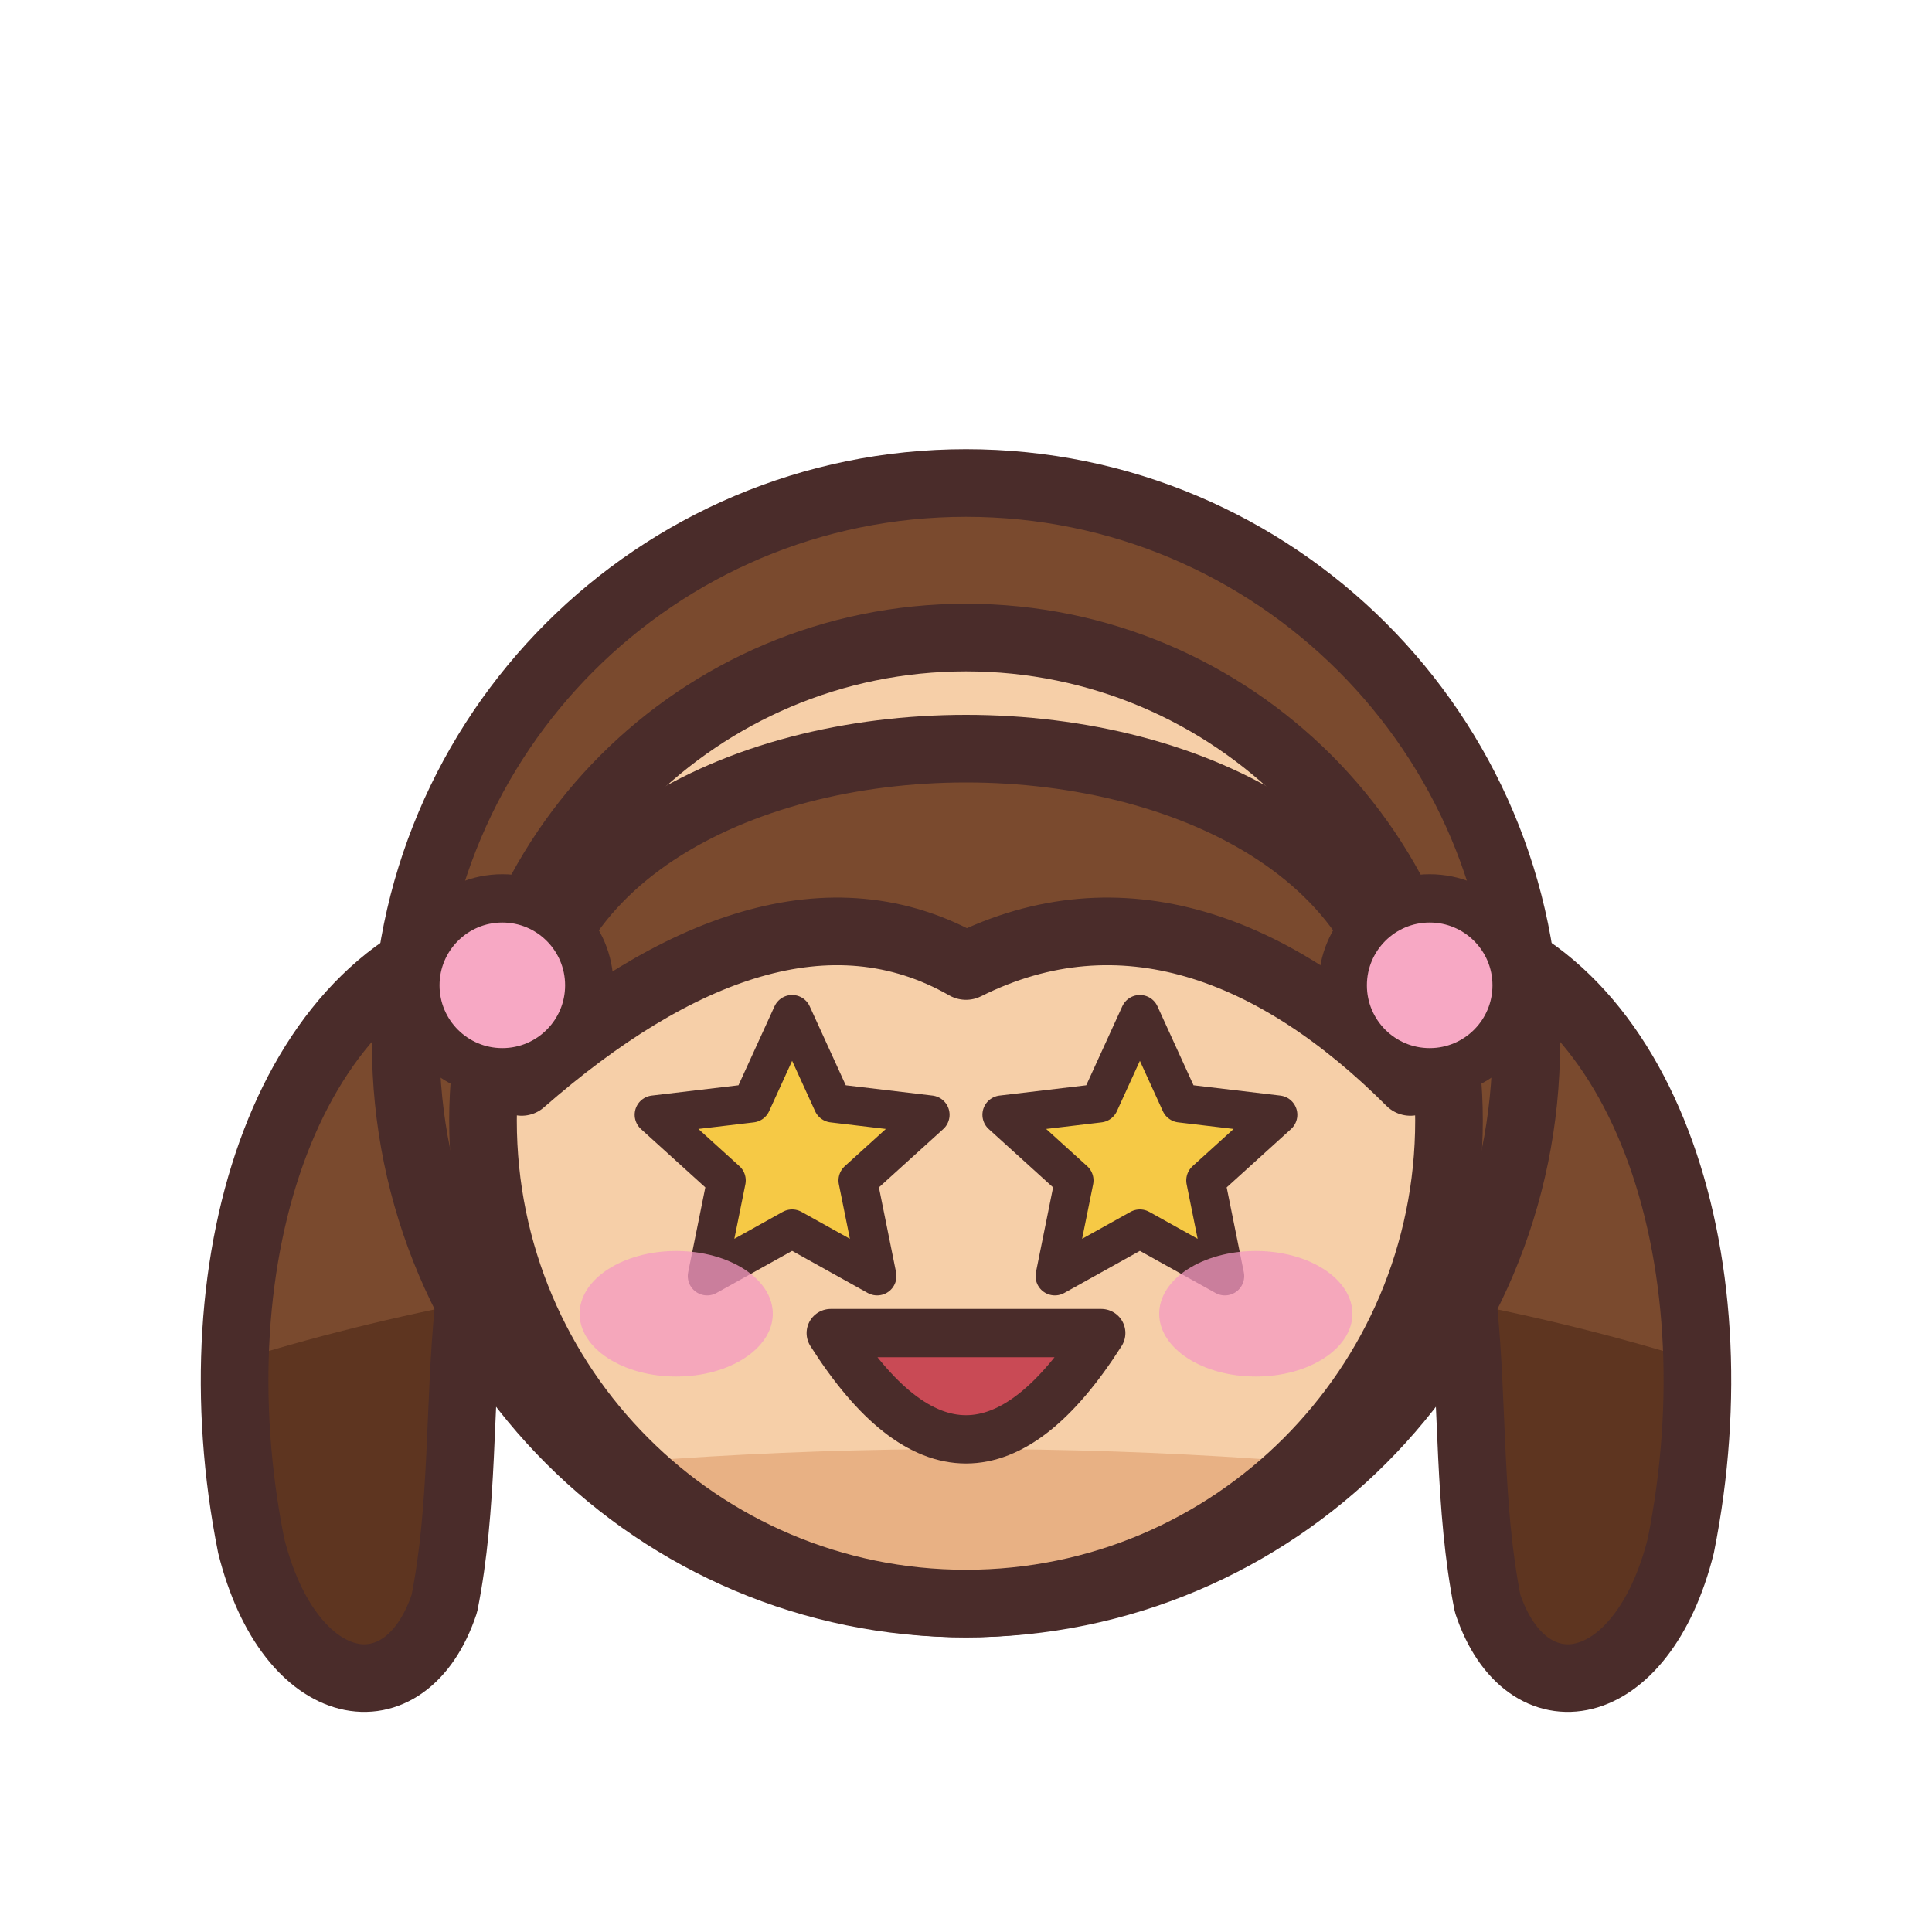
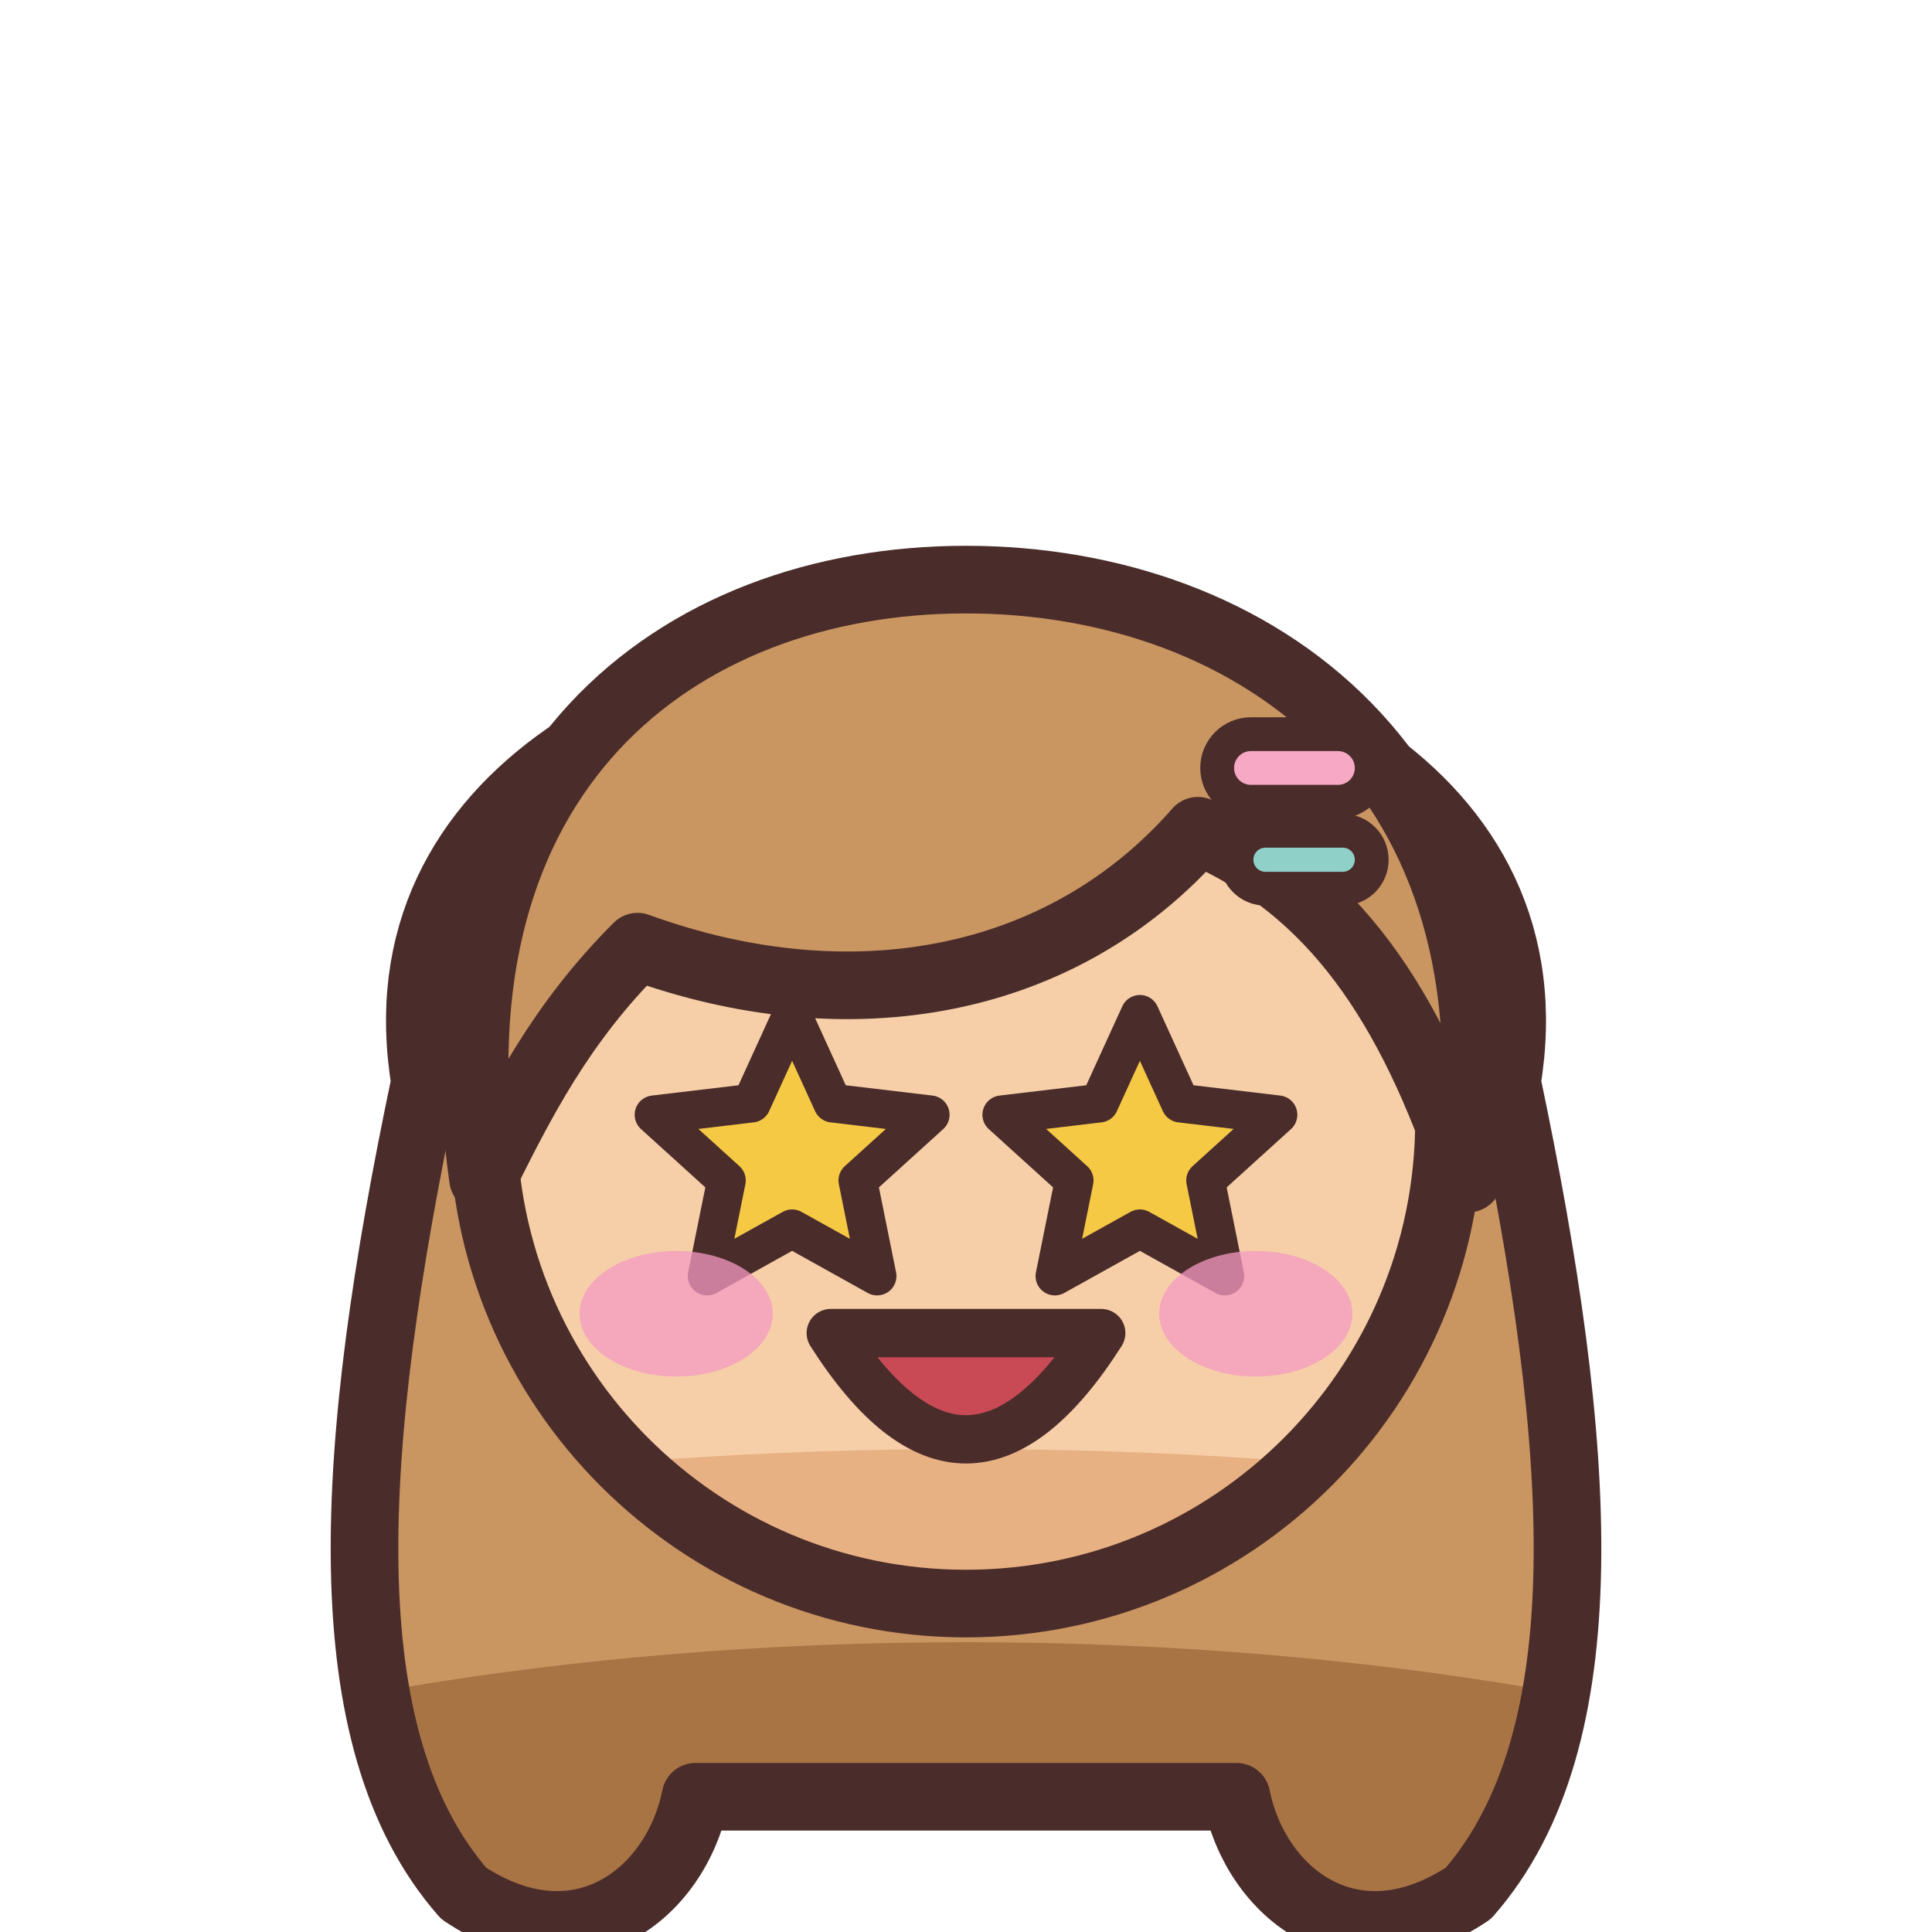
<svg xmlns="http://www.w3.org/2000/svg" viewBox="0 0 200 200">
-   <clipPath id="k627">
-     <path d="M52 96 C30 100 20 130 26 160 C30 176 42 178 46 166 C50 146 44 124 60 108Z" />
+   <clipPath id="k139">
+     <path d="M44 112 C34 52 166 52 156 112 C164 150 166 180 152 196 C140 204 130 196 128 186 L72 186 C70 196 60 204 48 196 C34 180 36 150 44 112Z" />
  </clipPath>
-   <path d="M52 96 C30 100 20 130 26 160 C30 176 42 178 46 166 C50 146 44 124 60 108Z" fill="#7A4A2E" />
-   <g clip-path="url(#k627)">
-     <ellipse cx="100" cy="210" rx="150" ry="80" fill="#5E3520" />
+   <path d="M44 112 C34 52 166 52 156 112 C164 150 166 180 152 196 C140 204 130 196 128 186 L72 186 C70 196 60 204 48 196 C34 180 36 150 44 112Z" fill="#C99561" />
+   <g clip-path="url(#k139)">
+     <ellipse cx="100" cy="230" rx="150" ry="60" fill="#A87444" />
  </g>
-   <path d="M52 96 C30 100 20 130 26 160 C30 176 42 178 46 166 C50 146 44 124 60 108Z" fill="none" stroke="#4A2C2A" stroke-width="7" stroke-linejoin="round" />
-   <clipPath id="k628">
-     <path d="M148 96 C170 100 180 130 174 160 C170 176 158 178 154 166 C150 146 156 124 140 108Z" />
-   </clipPath>
-   <path d="M148 96 C170 100 180 130 174 160 C170 176 158 178 154 166 C150 146 156 124 140 108Z" fill="#7A4A2E" />
-   <g clip-path="url(#k628)">
-     <ellipse cx="100" cy="210" rx="150" ry="80" fill="#5E3520" />
-   </g>
-   <path d="M148 96 C170 100 180 130 174 160 C170 176 158 178 154 166 C150 146 156 124 140 108Z" fill="none" stroke="#4A2C2A" stroke-width="7" stroke-linejoin="round" />
-   <clipPath id="k629">
-     <path d="M42 108 a58 58 0 1 0 116 0 a58 58 0 1 0 -116 0Z" />
-   </clipPath>
-   <path d="M42 108 a58 58 0 1 0 116 0 a58 58 0 1 0 -116 0Z" fill="#7A4A2E" />
-   <g clip-path="url(#k629)">
-     <ellipse cx="100" cy="210" rx="150" ry="80" fill="#5E3520" />
-   </g>
-   <path d="M42 108 a58 58 0 1 0 116 0 a58 58 0 1 0 -116 0Z" fill="none" stroke="#4A2C2A" stroke-width="7" stroke-linejoin="round" />
-   <clipPath id="k639">
+   <path d="M44 112 C34 52 166 52 156 112 C164 150 166 180 152 196 C140 204 130 196 128 186 L72 186 C70 196 60 204 48 196 C34 180 36 150 44 112Z" fill="none" stroke="#4A2C2A" stroke-width="7" stroke-linejoin="round" />
+   <clipPath id="k149">
    <path d="M50 116 a50 50 0 1 0 100 0 a50 50 0 1 0 -100 0Z" />
  </clipPath>
  <path d="M50 116 a50 50 0 1 0 100 0 a50 50 0 1 0 -100 0Z" fill="#F6CFA8" />
-   <g clip-path="url(#k639)">
+   <g clip-path="url(#k149)">
    <ellipse cx="100" cy="200" rx="150" ry="50" fill="#E8B184" />
  </g>
  <path d="M50 116 a50 50 0 1 0 100 0 a50 50 0 1 0 -100 0Z" fill="none" stroke="#4A2C2A" stroke-width="7" stroke-linejoin="round" />
-   <clipPath id="k633">
-     <path d="M54 112 C52 66 148 66 146 112 C132 98 116 92 100 100 C86 92 70 98 54 112Z" />
+   <clipPath id="k143">
+     <path d="M50 122 C44 80 70 60 100 60 C130 60 158 80 152 122 C146 104 138 92 124 86 C110 102 88 106 66 98 C58 106 54 114 50 122Z" />
  </clipPath>
-   <path d="M54 112 C52 66 148 66 146 112 C132 98 116 92 100 100 C86 92 70 98 54 112Z" fill="#7A4A2E" />
-   <g clip-path="url(#k633)">
-     <ellipse cx="100" cy="120" rx="150" ry="16" fill="#5E3520" />
+   <path d="M50 122 C44 80 70 60 100 60 C130 60 158 80 152 122 C146 104 138 92 124 86 C110 102 88 106 66 98 C58 106 54 114 50 122Z" fill="#C99561" />
+   <g clip-path="url(#k143)">
+     <ellipse cx="100" cy="130" rx="150" ry="16" fill="#A87444" />
  </g>
-   <path d="M54 112 C52 66 148 66 146 112 C132 98 116 92 100 100 C86 92 70 98 54 112Z" fill="none" stroke="#4A2C2A" stroke-width="7" stroke-linejoin="round" />
-   <clipPath id="k634">
-     <path d="M43 102 a9 9 0 1 0 18 0 a9 9 0 1 0 -18 0Z" />
+   <path d="M50 122 C44 80 70 60 100 60 C130 60 158 80 152 122 C146 104 138 92 124 86 C110 102 88 106 66 98 C58 106 54 114 50 122Z" fill="none" stroke="#4A2C2A" stroke-width="7" stroke-linejoin="round" />
+   <clipPath id="k144">
+     <path d="M129.5 76 h9.0 a3.5 3.5 0 0 1 3.5 3.5 v0.0 a3.5 3.5 0 0 1 -3.5 3.5 h-9.0 a3.5 3.5 0 0 1 -3.5 -3.5 v-0.0 a3.5 3.5 0 0 1 3.5 -3.5Z" />
  </clipPath>
-   <path d="M43 102 a9 9 0 1 0 18 0 a9 9 0 1 0 -18 0Z" fill="#F7A8C4" />
-   <g clip-path="url(#k634)">
-     <ellipse cx="100" cy="210" rx="150" ry="80" fill="#E883A8" />
-   </g>
-   <path d="M43 102 a9 9 0 1 0 18 0 a9 9 0 1 0 -18 0Z" fill="none" stroke="#4A2C2A" stroke-width="5" stroke-linejoin="round" />
-   <clipPath id="k635">
-     <path d="M139 102 a9 9 0 1 0 18 0 a9 9 0 1 0 -18 0Z" />
+   <path d="M129.5 76 h9.0 a3.5 3.5 0 0 1 3.5 3.5 v0.0 a3.5 3.5 0 0 1 -3.5 3.5 h-9.0 a3.5 3.5 0 0 1 -3.5 -3.5 v-0.0 a3.5 3.5 0 0 1 3.5 -3.5Z" fill="#F7A8C4" />
+   <path d="M129.5 76 h9.0 a3.5 3.5 0 0 1 3.5 3.5 v0.0 a3.5 3.5 0 0 1 -3.5 3.5 h-9.0 a3.5 3.5 0 0 1 -3.5 -3.5 v-0.0 a3.5 3.5 0 0 1 3.5 -3.5Z" fill="none" stroke="#4A2C2A" stroke-width="3.5" stroke-linejoin="round" />
+   <clipPath id="k145">
+     <path d="M131 86 h8 a3 3 0 0 1 3 3 v0 a3 3 0 0 1 -3 3 h-8 a3 3 0 0 1 -3 -3 v0 a3 3 0 0 1 3 -3Z" />
  </clipPath>
-   <path d="M139 102 a9 9 0 1 0 18 0 a9 9 0 1 0 -18 0Z" fill="#F7A8C4" />
-   <g clip-path="url(#k635)">
-     <ellipse cx="100" cy="210" rx="150" ry="80" fill="#E883A8" />
-   </g>
-   <path d="M139 102 a9 9 0 1 0 18 0 a9 9 0 1 0 -18 0Z" fill="none" stroke="#4A2C2A" stroke-width="5" stroke-linejoin="round" />
-   <clipPath id="k624">
+   <path d="M131 86 h8 a3 3 0 0 1 3 3 v0 a3 3 0 0 1 -3 3 h-8 a3 3 0 0 1 -3 -3 v0 a3 3 0 0 1 3 -3Z" fill="#8FD0C8" />
+   <path d="M131 86 h8 a3 3 0 0 1 3 3 v0 a3 3 0 0 1 -3 3 h-8 a3 3 0 0 1 -3 -3 v0 a3 3 0 0 1 3 -3Z" fill="none" stroke="#4A2C2A" stroke-width="3.5" stroke-linejoin="round" />
+   <clipPath id="k136">
    <path d="M82.0 105.0 L86.2 114.2 L96.3 115.4 L88.8 122.2 L90.8 132.1 L82.0 127.2 L73.2 132.1 L75.2 122.2 L67.7 115.4 L77.8 114.2Z" />
  </clipPath>
  <path d="M82.0 105.0 L86.2 114.2 L96.3 115.4 L88.8 122.2 L90.8 132.1 L82.0 127.2 L73.2 132.1 L75.2 122.2 L67.7 115.4 L77.8 114.2Z" fill="#F6C945" />
  <path d="M82.0 105.0 L86.2 114.2 L96.3 115.4 L88.8 122.2 L90.8 132.1 L82.0 127.2 L73.2 132.1 L75.2 122.2 L67.7 115.4 L77.8 114.2Z" fill="none" stroke="#4A2C2A" stroke-width="4" stroke-linejoin="round" />
-   <clipPath id="k625">
+   <clipPath id="k137">
    <path d="M118.0 105.0 L122.2 114.2 L132.3 115.4 L124.8 122.2 L126.8 132.1 L118.0 127.2 L109.2 132.1 L111.2 122.2 L103.7 115.4 L113.8 114.2Z" />
  </clipPath>
  <path d="M118.0 105.0 L122.2 114.2 L132.3 115.4 L124.8 122.2 L126.8 132.1 L118.0 127.2 L109.2 132.1 L111.2 122.2 L103.7 115.4 L113.8 114.2Z" fill="#F6C945" />
  <path d="M118.0 105.0 L122.2 114.2 L132.3 115.4 L124.8 122.2 L126.8 132.1 L118.0 127.2 L109.2 132.1 L111.2 122.2 L103.7 115.4 L113.8 114.2Z" fill="none" stroke="#4A2C2A" stroke-width="4" stroke-linejoin="round" />
  <ellipse cx="70" cy="136" rx="10" ry="6.5" fill="#F49AC1" opacity=".75" />
  <ellipse cx="130" cy="136" rx="10" ry="6.5" fill="#F49AC1" opacity=".75" />
-   <clipPath id="k626">
+   <clipPath id="k138">
    <path d="M86 138 Q100 160 114 138Z" />
  </clipPath>
  <path d="M86 138 Q100 160 114 138Z" fill="#C94A55" />
  <path d="M86 138 Q100 160 114 138Z" fill="none" stroke="#4A2C2A" stroke-width="5" stroke-linejoin="round" />
</svg>
